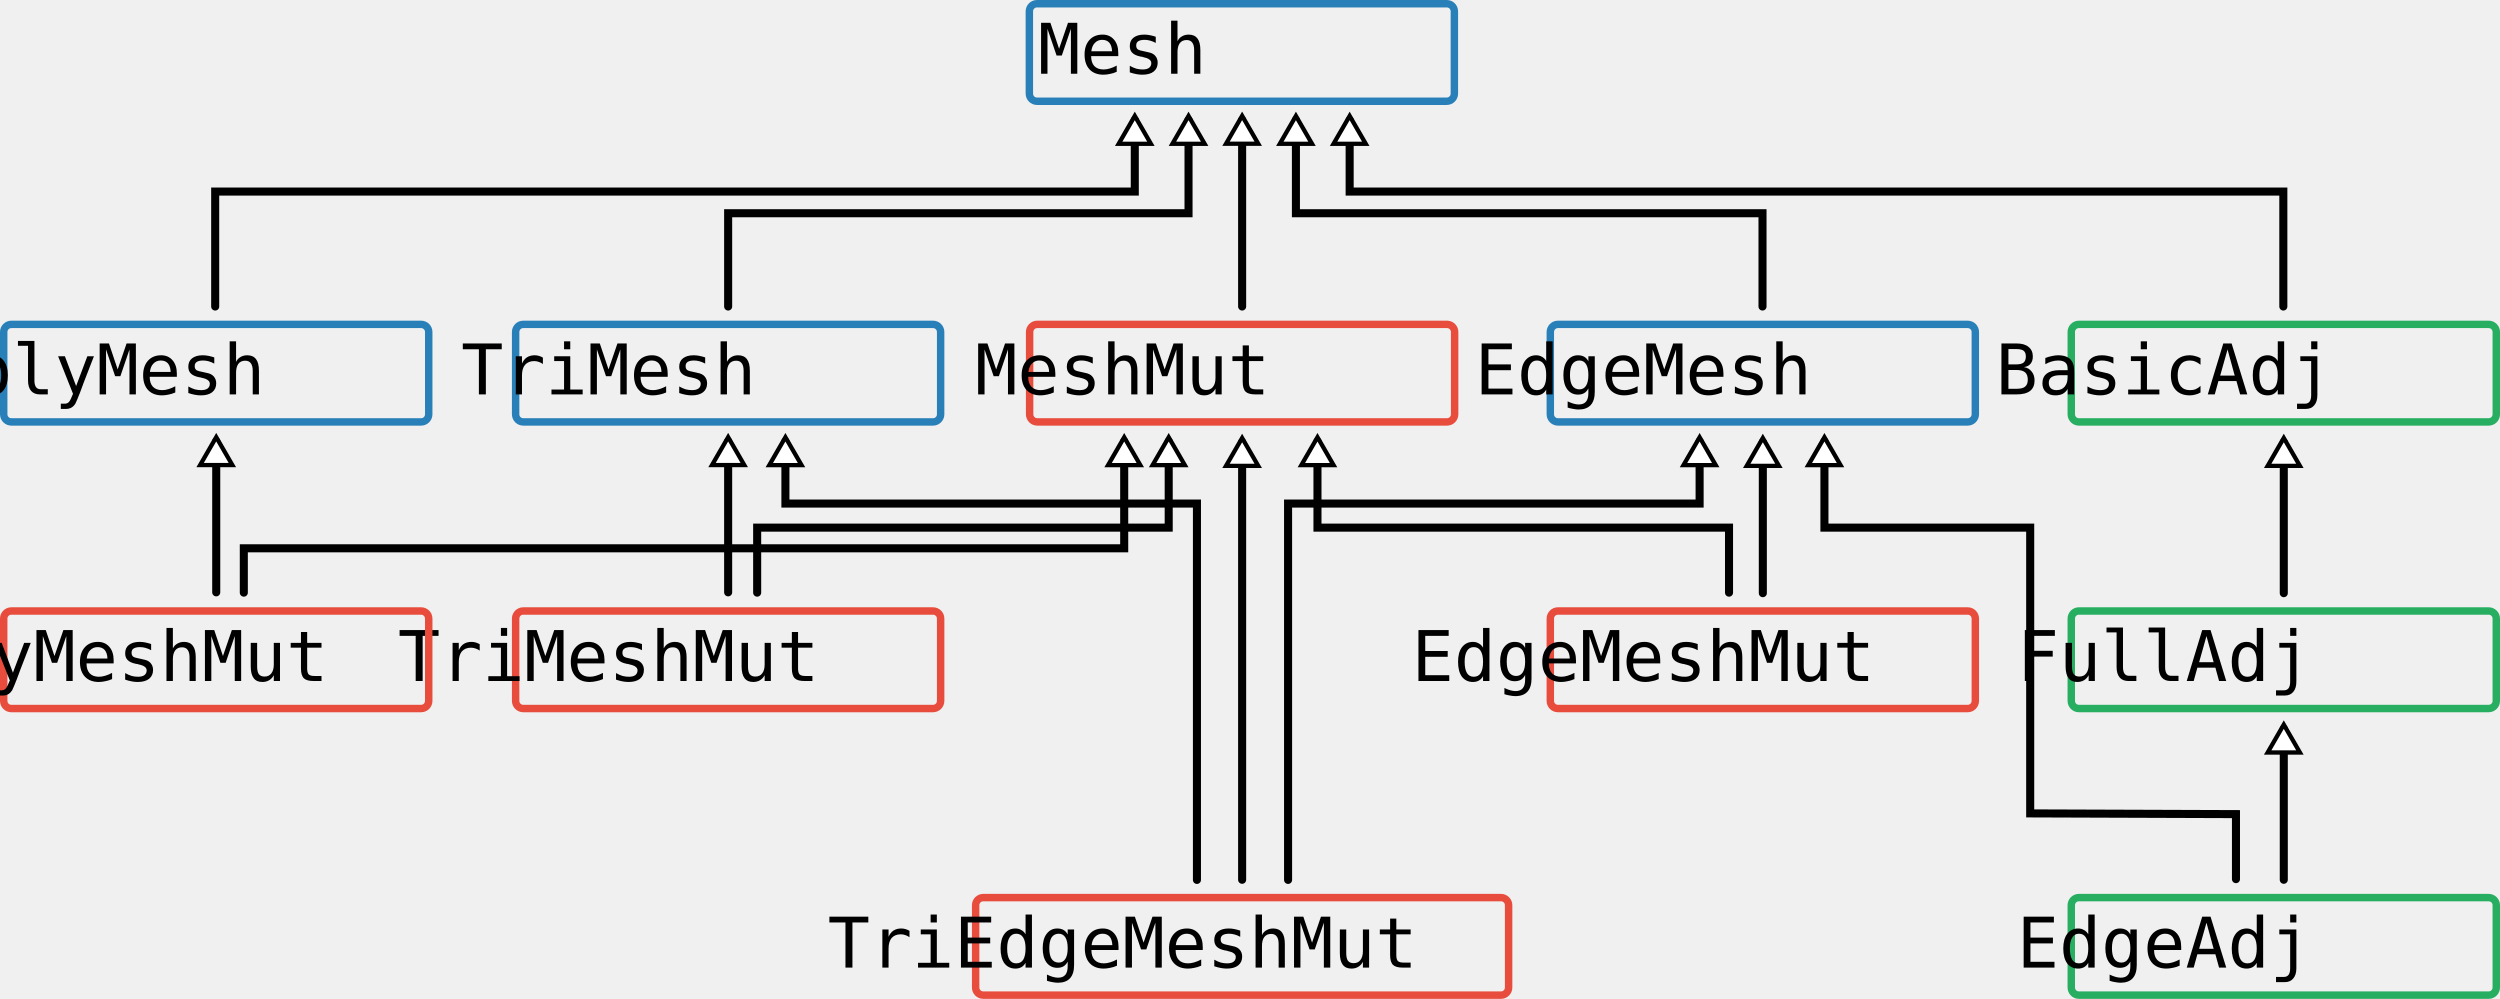
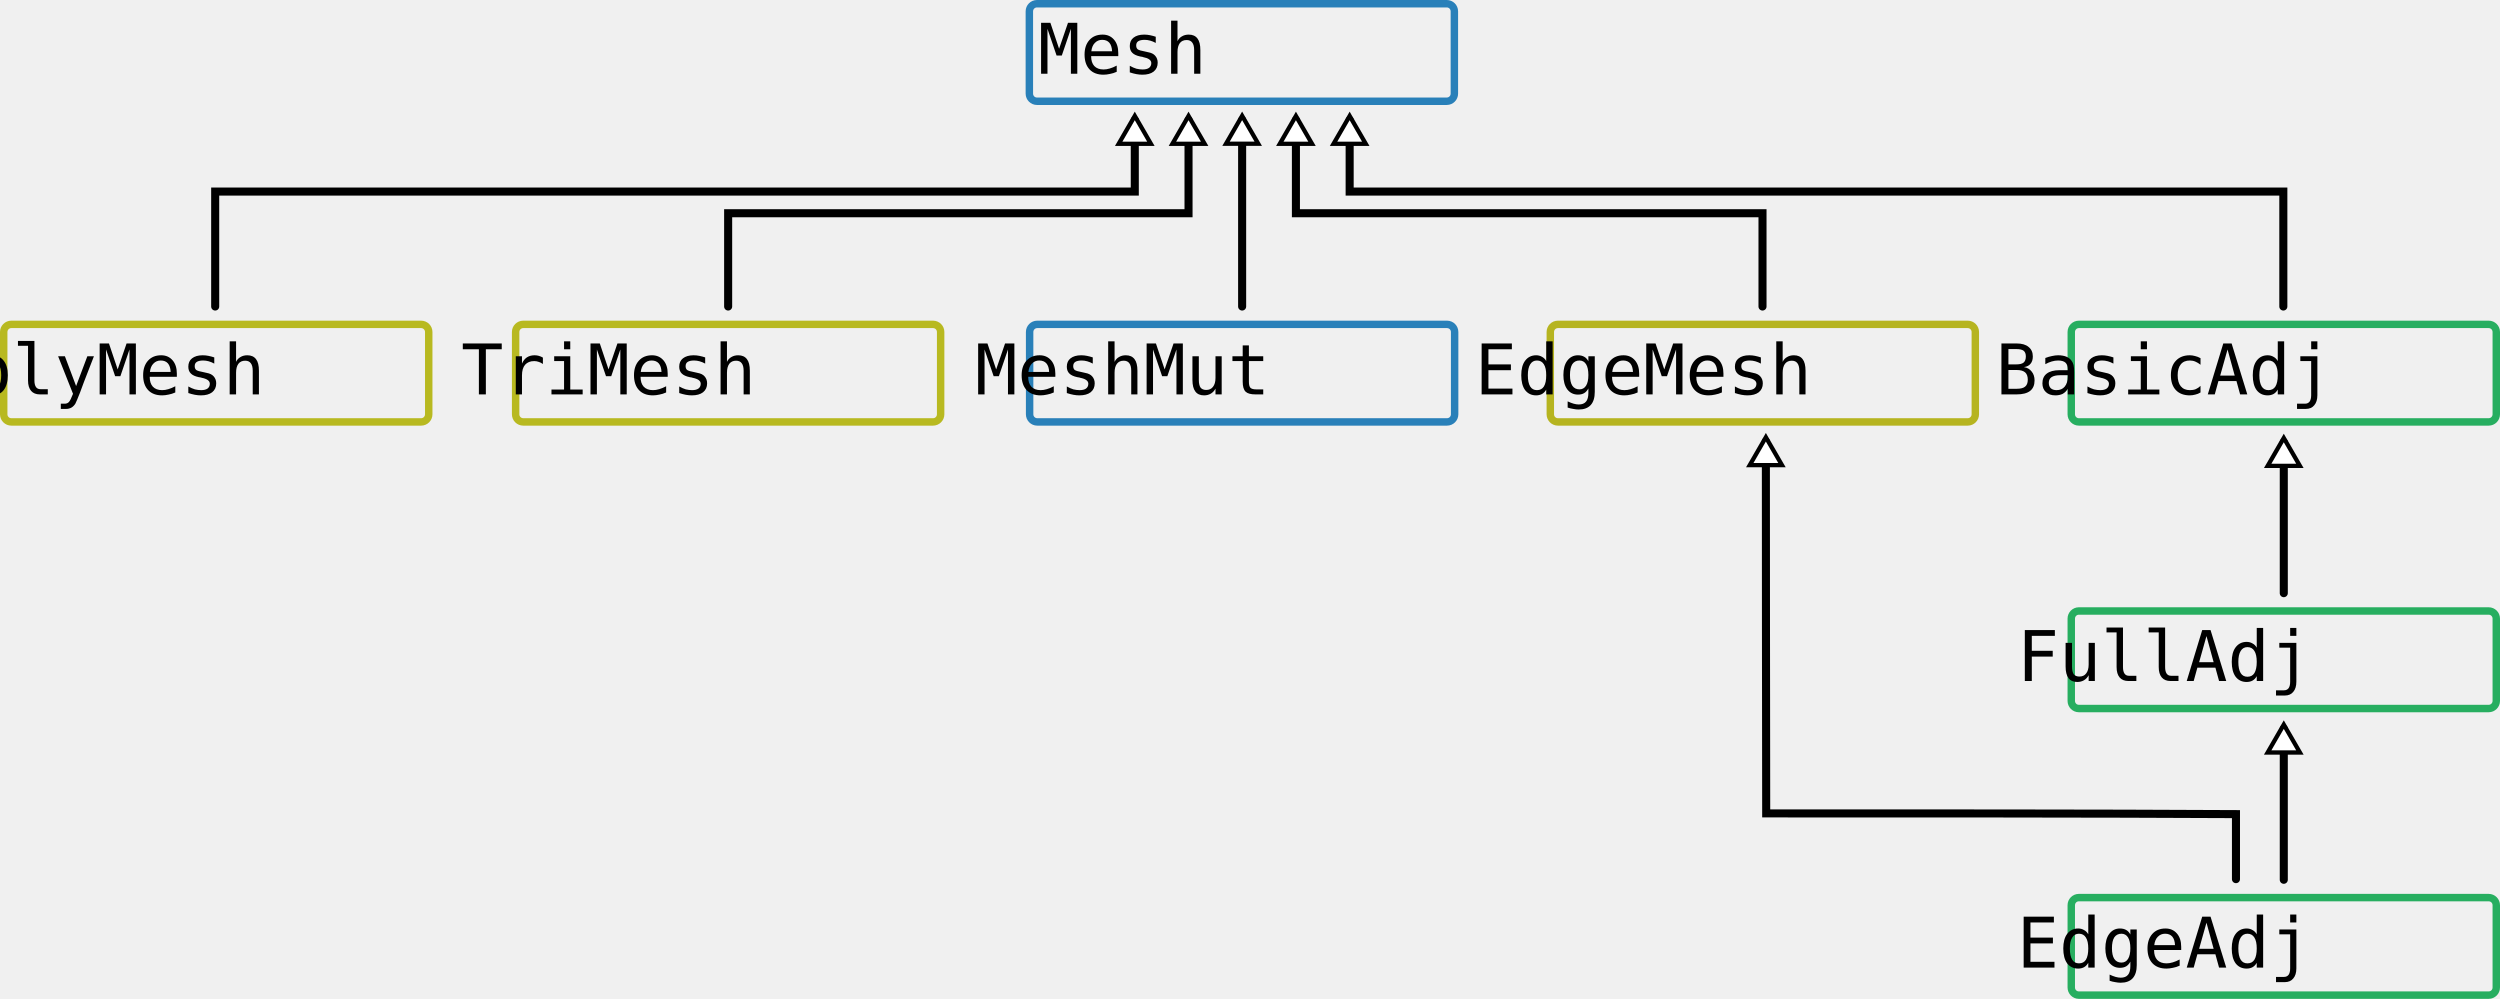
<svg xmlns="http://www.w3.org/2000/svg" width="201.659mm" height="80.572mm" viewBox="0 -150 201.659 80.572" version="1.1" id="svg1552">
  <defs id="defs1546">
    <marker orient="auto" refY="0" refX="0" id="marker3018" style="overflow:visible">
      <path id="path3016" d="M 5.77,0 -2.88,5 V -5 Z" style="fill:#ffffff;fill-rule:evenodd;stroke:#000000;stroke-width:1pt;stroke-opacity:1" transform="matrix(0.4,0,0,0.4,-1.8,0)" />
    </marker>
    <marker style="overflow:visible" id="marker2400" refX="0" refY="0" orient="auto">
      <path transform="matrix(0.4,0,0,0.4,-1.8,0)" style="fill:#ffffff;fill-rule:evenodd;stroke:#000000;stroke-width:1pt;stroke-opacity:1" d="M 5.77,0 -2.88,5 V -5 Z" id="path2398" />
    </marker>
-     <marker style="overflow:visible" id="marker1830" refX="0" refY="0" orient="auto">
-       <path transform="matrix(0.4,0,0,0.4,-1.8,0)" style="fill:#ffffff;fill-rule:evenodd;stroke:#000000;stroke-width:1pt;stroke-opacity:1" d="M 5.77,0 -2.88,5 V -5 Z" id="path1828" />
-     </marker>
-     <marker orient="auto" refY="0" refX="0" id="marker1140" style="overflow:visible">
-       <path id="path1138" d="M 5.77,0 -2.88,5 V -5 Z" style="fill:#ffffff;fill-rule:evenodd;stroke:#000000;stroke-width:1pt;stroke-opacity:1" transform="matrix(0.4,0,0,0.4,-1.8,0)" />
-     </marker>
    <marker orient="auto" refY="0" refX="0" id="marker15444" style="overflow:visible">
      <path id="path15442" d="M 5.77,0 -2.88,5 V -5 Z" style="fill:#ffffff;fill-rule:evenodd;stroke:#000000;stroke-width:1pt;stroke-opacity:1" transform="matrix(0.4,0,0,0.4,-1.8,0)" />
    </marker>
-     <marker style="overflow:visible" id="marker14256" refX="0" refY="0" orient="auto">
-       <path transform="matrix(0.4,0,0,0.4,-1.8,0)" style="fill:#ffffff;fill-rule:evenodd;stroke:#000000;stroke-width:1pt;stroke-opacity:1" d="M 5.77,0 -2.88,5 V -5 Z" id="path14254" />
-     </marker>
    <marker orient="auto" refY="0" refX="0" id="marker12054" style="overflow:visible">
      <path id="path12052" d="M 5.77,0 -2.88,5 V -5 Z" style="fill:#ffffff;fill-rule:evenodd;stroke:#000000;stroke-width:1pt;stroke-opacity:1" transform="matrix(0.4,0,0,0.4,-1.8,0)" />
-     </marker>
-     <marker style="overflow:visible" id="marker11238" refX="0" refY="0" orient="auto">
-       <path transform="matrix(0.4,0,0,0.4,-1.8,0)" style="fill:#ffffff;fill-rule:evenodd;stroke:#000000;stroke-width:1pt;stroke-opacity:1" d="M 5.77,0 -2.88,5 V -5 Z" id="path11236" />
    </marker>
    <marker style="overflow:visible" id="marker10776" refX="0" refY="0" orient="auto">
      <path transform="matrix(0.4,0,0,0.4,-1.8,0)" style="fill:#ffffff;fill-rule:evenodd;stroke:#000000;stroke-width:1pt;stroke-opacity:1" d="M 5.77,0 -2.88,5 V -5 Z" id="path10774" />
    </marker>
    <marker orient="auto" refY="0" refX="0" id="marker10254" style="overflow:visible">
      <path id="path10252" d="M 5.77,0 -2.88,5 V -5 Z" style="fill:#ffffff;fill-rule:evenodd;stroke:#000000;stroke-width:1pt;stroke-opacity:1" transform="matrix(0.4,0,0,0.4,-1.8,0)" />
    </marker>
    <marker orient="auto" refY="0" refX="0" id="marker9768" style="overflow:visible">
      <path id="path9766" d="M 5.77,0 -2.88,5 V -5 Z" style="fill:#ffffff;fill-rule:evenodd;stroke:#000000;stroke-width:1pt;stroke-opacity:1" transform="matrix(0.4,0,0,0.4,-1.8,0)" />
-     </marker>
-     <marker style="overflow:visible" id="marker9048" refX="0" refY="0" orient="auto">
-       <path transform="matrix(0.4,0,0,0.4,-1.8,0)" style="fill:#ffffff;fill-rule:evenodd;stroke:#000000;stroke-width:1pt;stroke-opacity:1" d="M 5.77,0 -2.88,5 V -5 Z" id="path9046" />
    </marker>
    <marker style="overflow:visible" id="marker8652" refX="0" refY="0" orient="auto">
      <path transform="matrix(0.4,0,0,0.4,-1.8,0)" style="fill:#ffffff;fill-rule:evenodd;stroke:#000000;stroke-width:1pt;stroke-opacity:1" d="M 5.77,0 -2.88,5 V -5 Z" id="path8650" />
    </marker>
    <marker orient="auto" refY="0" refX="0" id="marker7916" style="overflow:visible">
      <path id="path7914" d="M 5.77,0 -2.88,5 V -5 Z" style="fill:#ffffff;fill-rule:evenodd;stroke:#000000;stroke-width:1pt;stroke-opacity:1" transform="matrix(0.4,0,0,0.4,-1.8,0)" />
    </marker>
    <marker orient="auto" refY="0" refX="0" id="marker7104" style="overflow:visible">
      <path id="path7102" d="M 5.77,0 -2.88,5 V -5 Z" style="fill:#ffffff;fill-rule:evenodd;stroke:#000000;stroke-width:1pt;stroke-opacity:1" transform="matrix(0.4,0,0,0.4,-1.8,0)" />
    </marker>
    <marker style="overflow:visible" id="marker4584" refX="0" refY="0" orient="auto">
      <path transform="matrix(0.4,0,0,0.4,-1.8,0)" style="fill:#ffffff;fill-rule:evenodd;stroke:#000000;stroke-width:1pt;stroke-opacity:1" d="M 5.77,0 -2.88,5 V -5 Z" id="path4582" />
    </marker>
    <marker orient="auto" refY="0" refX="0" id="EmptyTriangleOutM" style="overflow:visible">
      <path id="path2399" d="M 5.77,0 -2.88,5 V -5 Z" style="fill:#ffffff;fill-rule:evenodd;stroke:#000000;stroke-width:1pt;stroke-opacity:1" transform="matrix(0.4,0,0,0.4,-1.8,0)" />
    </marker>
    <marker orient="auto" refY="0" refX="0" id="Arrow2Mend" style="overflow:visible">
      <path id="path2261" style="fill:#000000;fill-opacity:1;fill-rule:evenodd;stroke:#000000;stroke-width:0.625;stroke-linejoin:round;stroke-opacity:1" d="M 8.719,4.034 -2.207,0.016 8.719,-4.002 c -1.745,2.372 -1.735,5.617 -6e-7,8.035 z" transform="scale(-0.6)" />
    </marker>
    <marker orient="auto" refY="0" refX="0" id="Arrow2Send" style="overflow:visible">
      <path id="path2267" style="fill:#000000;fill-opacity:1;fill-rule:evenodd;stroke:#000000;stroke-width:0.625;stroke-linejoin:round;stroke-opacity:1" d="M 8.719,4.034 -2.207,0.016 8.719,-4.002 c -1.745,2.372 -1.735,5.617 -6e-7,8.035 z" transform="matrix(-0.3,0,0,-0.3,0.69,0)" />
    </marker>
    <marker orient="auto" refY="0" refX="0" id="Arrow1Mend" style="overflow:visible">
      <path id="path2243" d="M 0,0 5,-5 -12.5,0 5,5 Z" style="fill:#000000;fill-opacity:1;fill-rule:evenodd;stroke:#000000;stroke-width:1pt;stroke-opacity:1" transform="matrix(-0.4,0,0,-0.4,-4,0)" />
    </marker>
    <marker orient="auto" refY="0" refX="0" id="marker3598" style="overflow:visible">
      <path id="path3596" d="M 5.77,0 -2.88,5 V -5 Z" style="fill:#ffffff;fill-rule:evenodd;stroke:#000000;stroke-width:1pt;stroke-opacity:1" transform="matrix(-0.4,0,0,-0.4,1.8,0)" />
    </marker>
    <marker orient="auto" refY="0" refX="0" id="CurveIn" style="overflow:visible">
      <path id="path2420" d="m 4.625,-5.046 c -2.76,0 -5,2.24 -5,5 0,2.76 2.24,5 5,5" style="fill:none;fill-rule:evenodd;stroke:#000000;stroke-width:1pt;stroke-opacity:1" transform="scale(0.6)" />
    </marker>
    <marker orient="auto" refY="0" refX="0" id="EmptyTriangleInM" style="overflow:visible">
      <path id="path2390" d="M 5.77,0 -2.88,5 V -5 Z" style="fill:#ffffff;fill-rule:evenodd;stroke:#000000;stroke-width:1pt;stroke-opacity:1" transform="matrix(-0.4,0,0,-0.4,1.8,0)" />
    </marker>
    <marker orient="auto" refY="0" refX="0" id="Tail" style="overflow:visible">
      <g id="g2282" transform="scale(-1.2)" style="fill:#000000;fill-opacity:1;stroke:#000000;stroke-opacity:1">
        <path id="path2270" d="M -3.805,-3.959 0.544,0" style="fill:#000000;fill-opacity:1;fill-rule:evenodd;stroke:#000000;stroke-width:0.8;stroke-linecap:round;stroke-opacity:1" />
        <path id="path2272" d="M -1.287,-3.959 3.062,0" style="fill:#000000;fill-opacity:1;fill-rule:evenodd;stroke:#000000;stroke-width:0.8;stroke-linecap:round;stroke-opacity:1" />
        <path id="path2274" d="M 1.305,-3.959 5.654,0" style="fill:#000000;fill-opacity:1;fill-rule:evenodd;stroke:#000000;stroke-width:0.8;stroke-linecap:round;stroke-opacity:1" />
        <path id="path2276" d="M -3.805,4.178 0.544,0.22" style="fill:#000000;fill-opacity:1;fill-rule:evenodd;stroke:#000000;stroke-width:0.8;stroke-linecap:round;stroke-opacity:1" />
        <path id="path2278" d="M -1.287,4.178 3.062,0.22" style="fill:#000000;fill-opacity:1;fill-rule:evenodd;stroke:#000000;stroke-width:0.8;stroke-linecap:round;stroke-opacity:1" />
        <path id="path2280" d="M 1.305,4.178 5.654,0.22" style="fill:#000000;fill-opacity:1;fill-rule:evenodd;stroke:#000000;stroke-width:0.8;stroke-linecap:round;stroke-opacity:1" />
      </g>
    </marker>
  </defs>
  <g id="layer1" transform="translate(-4.542551,-159.7097)">
-     <g id="g2119" transform="translate(11.89349,33.94323)">
-       <rect style="display:inline;opacity:1;fill:none;fill-opacity:1;stroke:#e74c3c;stroke-width:0.6;stroke-linecap:round;stroke-linejoin:round;stroke-miterlimit:4;stroke-dasharray:none;stroke-dashoffset:0;stroke-opacity:1" id="rect815" width="34.283" height="7.868" x="34.242" y="25.051" ry="0.613" />
-       <text id="text2114" y="30.699" x="51.378" style="font-style:normal;font-variant:normal;font-weight:normal;font-stretch:normal;font-size:10.583px;line-height:1.25;font-family:'Linux Biolinum';-inkscape-font-specification:'Linux Biolinum';letter-spacing:0px;word-spacing:0px;fill:#000000;fill-opacity:1;stroke:none;stroke-width:0.265" xml:space="preserve">
-         <tspan style="font-style:normal;font-variant:normal;font-weight:normal;font-stretch:normal;font-size:5.644px;font-family:Inconsolata;-inkscape-font-specification:Inconsolata;text-align:center;text-anchor:middle;stroke-width:0.265" y="30.699" x="51.378" id="tspan2112">TriMeshMut</tspan>
-       </text>
-     </g>
    <g id="g2127" transform="translate(53.33207,-15.04172)">
      <rect ry="0.613" y="25.051" x="34.242" height="7.868" width="34.283" id="rect2121" style="display:inline;opacity:1;fill:none;fill-opacity:1;stroke:#2980b9;stroke-width:0.6;stroke-linecap:round;stroke-linejoin:round;stroke-miterlimit:4;stroke-dasharray:none;stroke-dashoffset:0;stroke-opacity:1" />
      <text xml:space="preserve" style="font-style:normal;font-variant:normal;font-weight:normal;font-stretch:normal;font-size:10.583px;line-height:1.25;font-family:'Linux Biolinum';-inkscape-font-specification:'Linux Biolinum';letter-spacing:0px;word-spacing:0px;fill:#000000;fill-opacity:1;stroke:none;stroke-width:0.265" x="51.378" y="30.699" id="text2125">
        <tspan x="51.378" y="30.699" style="font-style:normal;font-variant:normal;font-weight:normal;font-stretch:normal;font-size:5.644px;font-family:Inconsolata;-inkscape-font-specification:Inconsolata;text-align:center;text-anchor:middle;stroke-width:0.265" id="tspan2129">Mesh</tspan>
      </text>
    </g>
    <g id="g2139" transform="translate(53.35368,10.82442)">
-       <rect ry="0.613" y="25.051" x="34.242" height="7.868" width="34.283" id="rect2133" style="display:inline;opacity:1;fill:none;fill-opacity:1;stroke:#e74c3c;stroke-width:0.6;stroke-linecap:round;stroke-linejoin:round;stroke-miterlimit:4;stroke-dasharray:none;stroke-dashoffset:0;stroke-opacity:1" />
+       <rect ry="0.613" y="25.051" x="34.242" height="7.868" width="34.283" id="rect2133" style="display:inline;opacity:1;fill:none;fill-opacity:1;stroke:#2980b9;stroke-width:0.6;stroke-linecap:round;stroke-linejoin:round;stroke-miterlimit:4;stroke-dasharray:none;stroke-dashoffset:0;stroke-opacity:1" />
      <text xml:space="preserve" style="font-style:normal;font-variant:normal;font-weight:normal;font-stretch:normal;font-size:10.583px;line-height:1.25;font-family:'Linux Biolinum';-inkscape-font-specification:'Linux Biolinum';letter-spacing:0px;word-spacing:0px;fill:#000000;fill-opacity:1;stroke:none;stroke-width:0.265" x="51.378" y="30.699" id="text2137">
        <tspan id="tspan2135" x="51.378" y="30.699" style="font-style:normal;font-variant:normal;font-weight:normal;font-stretch:normal;font-size:5.644px;font-family:Inconsolata;-inkscape-font-specification:Inconsolata;text-align:center;text-anchor:middle;stroke-width:0.265">MeshMut</tspan>
      </text>
    </g>
    <g transform="translate(11.89349,10.82442)" id="g2147">
-       <rect style="display:inline;opacity:1;fill:none;fill-opacity:1;stroke:#2980b9;stroke-width:0.6;stroke-linecap:round;stroke-linejoin:round;stroke-miterlimit:4;stroke-dasharray:none;stroke-dashoffset:0;stroke-opacity:1" id="rect2141" width="34.283" height="7.868" x="34.242" y="25.051" ry="0.613" />
+       <rect style="display:inline;opacity:1;fill:none;fill-opacity:1;stroke:#b8b920;stroke-width:0.6;stroke-linecap:round;stroke-linejoin:round;stroke-miterlimit:4;stroke-dasharray:none;stroke-dashoffset:0;stroke-opacity:1" id="rect2141" width="34.283" height="7.868" x="34.242" y="25.051" ry="0.613" />
      <text id="text2145" y="30.699" x="51.378" style="font-style:normal;font-variant:normal;font-weight:normal;font-stretch:normal;font-size:10.583px;line-height:1.25;font-family:'Linux Biolinum';-inkscape-font-specification:'Linux Biolinum';letter-spacing:0px;word-spacing:0px;fill:#000000;fill-opacity:1;stroke:none;stroke-width:0.265" xml:space="preserve">
        <tspan style="font-style:normal;font-variant:normal;font-weight:normal;font-stretch:normal;font-size:5.644px;font-family:Inconsolata;-inkscape-font-specification:Inconsolata;text-align:center;text-anchor:middle;stroke-width:0.265" y="30.699" x="51.378" id="tspan2143">TriMesh</tspan>
      </text>
      <path style="fill:none;stroke:#000000;stroke-width:0.65;stroke-linecap:round;stroke-linejoin:miter;stroke-miterlimit:4;stroke-dasharray:none;stroke-opacity:1;marker-end:url(#EmptyTriangleOutM)" d="M 92.844,23.61 V 8.561" id="path2232" />
      <path id="path4580" d="M 51.384,23.61 V 16.085 H 88.52 V 8.567" style="fill:none;stroke:#000000;stroke-width:0.65;stroke-linecap:round;stroke-linejoin:miter;stroke-miterlimit:4;stroke-dasharray:none;stroke-opacity:1;marker-end:url(#marker4584)" />
      <path style="fill:none;stroke:#000000;stroke-width:0.65;stroke-linecap:round;stroke-linejoin:miter;stroke-miterlimit:4;stroke-dasharray:none;stroke-opacity:1;marker-end:url(#marker7104)" d="M 10.007,23.61 V 14.337 H 84.185 V 8.567" id="path7100" />
      <path style="fill:none;stroke:#000000;stroke-width:0.65;stroke-linecap:round;stroke-linejoin:miter;stroke-miterlimit:4;stroke-dasharray:none;stroke-opacity:1;marker-end:url(#marker7916)" d="M 134.819,23.61 V 16.085 H 97.182 V 8.567" id="path7910" />
      <path id="path7912" d="M 176.831,23.61 V 14.337 H 101.517 V 8.567" style="fill:none;stroke:#000000;stroke-width:0.65;stroke-linecap:round;stroke-linejoin:miter;stroke-miterlimit:4;stroke-dasharray:none;stroke-opacity:1;marker-end:url(#marker8652)" />
-       <path id="path9044" d="M 51.384,46.666 V 34.479" style="fill:none;stroke:#000000;stroke-width:0.65;stroke-linecap:round;stroke-linejoin:miter;stroke-miterlimit:4;stroke-dasharray:none;stroke-opacity:1;marker-end:url(#marker9048)" />
-       <path style="fill:none;stroke:#000000;stroke-width:0.65;stroke-linecap:round;stroke-linejoin:miter;stroke-miterlimit:4;stroke-dasharray:none;stroke-opacity:1;marker-end:url(#marker9768)" d="M 10.091,46.666 V 34.479" id="path9764" />
      <path style="fill:none;stroke:#000000;stroke-width:0.65;stroke-linecap:round;stroke-linejoin:miter;stroke-miterlimit:4;stroke-dasharray:none;stroke-opacity:1;marker-end:url(#marker10254)" d="M 176.867,46.732 V 34.546" id="path10250" />
      <path id="path10772" d="M 176.867,69.851 V 57.665" style="fill:none;stroke:#000000;stroke-width:0.65;stroke-linecap:round;stroke-linejoin:miter;stroke-miterlimit:4;stroke-dasharray:none;stroke-opacity:1;marker-end:url(#marker10776)" />
-       <path id="path11234" d="M 134.845,46.732 V 34.546" style="fill:none;stroke:#000000;stroke-width:0.65;stroke-linecap:round;stroke-linejoin:miter;stroke-miterlimit:4;stroke-dasharray:none;stroke-opacity:1;marker-end:url(#marker11238)" />
-       <path style="fill:none;stroke:#000000;stroke-width:0.65;stroke-linecap:round;stroke-linejoin:miter;stroke-miterlimit:4;stroke-dasharray:none;stroke-opacity:1;marker-end:url(#marker12054)" d="M 92.844,69.851 V 34.546" id="path12050" />
-       <path id="path14252" d="M 89.199,69.862 V 39.507 H 56.003 v -5.022" style="fill:none;stroke:#000000;stroke-width:0.65;stroke-linecap:round;stroke-linejoin:miter;stroke-miterlimit:4;stroke-dasharray:none;stroke-opacity:1;marker-end:url(#marker14256)" />
-       <path style="fill:none;stroke:#000000;stroke-width:0.65;stroke-linecap:round;stroke-linejoin:miter;stroke-miterlimit:4;stroke-dasharray:none;stroke-opacity:1;marker-end:url(#marker15444)" d="M 96.55,69.862 V 39.507 h 33.196 v -5.022" id="path15440" />
-       <path style="fill:none;stroke:#000000;stroke-width:0.65;stroke-linecap:round;stroke-linejoin:miter;stroke-miterlimit:4;stroke-dasharray:none;stroke-opacity:1;marker-end:url(#marker1140)" d="M 53.725,46.69 V 41.445 h 33.196 v -6.959" id="path1136" />
-       <path id="path1826" d="M 132.118,46.69 V 41.445 H 98.921 v -6.959" style="fill:none;stroke:#000000;stroke-width:0.65;stroke-linecap:round;stroke-linejoin:miter;stroke-miterlimit:4;stroke-dasharray:none;stroke-opacity:1;marker-end:url(#marker1830)" />
-       <path id="path2396" d="m 12.316,46.69 v -3.575 h 71.015 v -8.629" style="fill:none;stroke:#000000;stroke-width:0.65;stroke-linecap:round;stroke-linejoin:miter;stroke-miterlimit:4;stroke-dasharray:none;stroke-opacity:1;marker-end:url(#marker2400)" />
-       <path style="fill:none;stroke:#000000;stroke-width:0.65;stroke-linecap:round;stroke-linejoin:miter;stroke-miterlimit:4;stroke-dasharray:none;stroke-opacity:1;marker-end:url(#marker3018)" d="m 173.01,69.8 v -5.245 l -16.598,-0.058 0,-23.052 h -16.598 v -6.959" id="path3014" />
+       <path style="fill:none;stroke:#000000;stroke-width:0.65;stroke-linecap:round;stroke-linejoin:miter;stroke-miterlimit:4;stroke-dasharray:none;stroke-opacity:1;marker-end:url(#marker3018)" d="m 173.01,69.8 v -5.245 c -11.056,-0.062 -26.837,-0.058 -37.893,-0.058 -0.013,-10.004 -0.027,-20.007 -0.027,-30.011" id="path3014" />
    </g>
    <g id="g2155" transform="translate(-29.39965,10.82442)">
-       <rect ry="0.613" y="25.051" x="34.242" height="7.868" width="34.283" id="rect2149" style="display:inline;opacity:1;fill:none;fill-opacity:1;stroke:#2980b9;stroke-width:0.6;stroke-linecap:round;stroke-linejoin:round;stroke-miterlimit:4;stroke-dasharray:none;stroke-dashoffset:0;stroke-opacity:1" />
+       <rect ry="0.613" y="25.051" x="34.242" height="7.868" width="34.283" id="rect2149" style="display:inline;opacity:1;fill:none;fill-opacity:1;stroke:#b8b920;stroke-width:0.6;stroke-linecap:round;stroke-linejoin:round;stroke-miterlimit:4;stroke-dasharray:none;stroke-dashoffset:0;stroke-opacity:1" />
      <text xml:space="preserve" style="font-style:normal;font-variant:normal;font-weight:normal;font-stretch:normal;font-size:10.583px;line-height:1.25;font-family:'Linux Biolinum';-inkscape-font-specification:'Linux Biolinum';letter-spacing:0px;word-spacing:0px;fill:#000000;fill-opacity:1;stroke:none;stroke-width:0.265" x="51.378" y="30.699" id="text2153">
        <tspan id="tspan2151" x="51.378" y="30.699" style="font-style:normal;font-variant:normal;font-weight:normal;font-stretch:normal;font-size:5.644px;font-family:Inconsolata;-inkscape-font-specification:Inconsolata;text-align:center;text-anchor:middle;stroke-width:0.265">PolyMesh</tspan>
      </text>
    </g>
-     <g transform="translate(-29.39965,33.94323)" id="g2163">
-       <rect style="display:inline;opacity:1;fill:none;fill-opacity:1;stroke:#e74c3c;stroke-width:0.6;stroke-linecap:round;stroke-linejoin:round;stroke-miterlimit:4;stroke-dasharray:none;stroke-dashoffset:0;stroke-opacity:1" id="rect2157" width="34.283" height="7.868" x="34.242" y="25.051" ry="0.613" />
-       <text id="text2161" y="30.699" x="51.378" style="font-style:normal;font-variant:normal;font-weight:normal;font-stretch:normal;font-size:10.583px;line-height:1.25;font-family:'Linux Biolinum';-inkscape-font-specification:'Linux Biolinum';letter-spacing:0px;word-spacing:0px;fill:#000000;fill-opacity:1;stroke:none;stroke-width:0.265" xml:space="preserve">
-         <tspan style="font-style:normal;font-variant:normal;font-weight:normal;font-stretch:normal;font-size:5.644px;font-family:Inconsolata;-inkscape-font-specification:Inconsolata;text-align:center;text-anchor:middle;stroke-width:0.265" y="30.699" x="51.378" id="tspan2159">PolyMeshMut</tspan>
-       </text>
-     </g>
    <g id="g2171" transform="translate(95.3543,10.82442)">
-       <rect ry="0.613" y="25.051" x="34.242" height="7.868" width="34.283" id="rect2165" style="display:inline;opacity:1;fill:none;fill-opacity:1;stroke:#2980b9;stroke-width:0.6;stroke-linecap:round;stroke-linejoin:round;stroke-miterlimit:4;stroke-dasharray:none;stroke-dashoffset:0;stroke-opacity:1" />
+       <rect ry="0.613" y="25.051" x="34.242" height="7.868" width="34.283" id="rect2165" style="display:inline;opacity:1;fill:none;fill-opacity:1;stroke:#b6b420;stroke-width:0.6;stroke-linecap:round;stroke-linejoin:round;stroke-miterlimit:4;stroke-dasharray:none;stroke-dashoffset:0;stroke-opacity:1" />
      <text xml:space="preserve" style="font-style:normal;font-variant:normal;font-weight:normal;font-stretch:normal;font-size:10.583px;line-height:1.25;font-family:'Linux Biolinum';-inkscape-font-specification:'Linux Biolinum';letter-spacing:0px;word-spacing:0px;fill:#000000;fill-opacity:1;stroke:none;stroke-width:0.265" x="51.378" y="30.699" id="text2169">
        <tspan id="tspan2167" x="51.378" y="30.699" style="font-style:normal;font-variant:normal;font-weight:normal;font-stretch:normal;font-size:5.644px;font-family:Inconsolata;-inkscape-font-specification:Inconsolata;text-align:center;text-anchor:middle;stroke-width:0.265">EdgeMesh</tspan>
      </text>
    </g>
    <g transform="translate(137.3765,10.82442)" id="g2179">
      <rect style="display:inline;opacity:1;fill:none;fill-opacity:1;stroke:#27ae60;stroke-width:0.6;stroke-linecap:round;stroke-linejoin:round;stroke-miterlimit:4;stroke-dasharray:none;stroke-dashoffset:0;stroke-opacity:1" id="rect2173" width="34.283" height="7.868" x="34.242" y="25.051" ry="0.613" />
      <text id="text2177" y="30.699" x="51.378" style="font-style:normal;font-variant:normal;font-weight:normal;font-stretch:normal;font-size:10.583px;line-height:1.25;font-family:'Linux Biolinum';-inkscape-font-specification:'Linux Biolinum';letter-spacing:0px;word-spacing:0px;fill:#000000;fill-opacity:1;stroke:none;stroke-width:0.265" xml:space="preserve">
        <tspan style="font-style:normal;font-variant:normal;font-weight:normal;font-stretch:normal;font-size:5.644px;font-family:Inconsolata;-inkscape-font-specification:Inconsolata;text-align:center;text-anchor:middle;stroke-width:0.265" y="30.699" x="51.378" id="tspan2175">BasicAdj</tspan>
      </text>
    </g>
    <g id="g2187" transform="translate(137.3765,33.94323)">
      <rect ry="0.613" y="25.051" x="34.242" height="7.868" width="34.283" id="rect2181" style="display:inline;opacity:1;fill:none;fill-opacity:1;stroke:#27ae60;stroke-width:0.6;stroke-linecap:round;stroke-linejoin:round;stroke-miterlimit:4;stroke-dasharray:none;stroke-dashoffset:0;stroke-opacity:1" />
      <text xml:space="preserve" style="font-style:normal;font-variant:normal;font-weight:normal;font-stretch:normal;font-size:10.583px;line-height:1.25;font-family:'Linux Biolinum';-inkscape-font-specification:'Linux Biolinum';letter-spacing:0px;word-spacing:0px;fill:#000000;fill-opacity:1;stroke:none;stroke-width:0.265" x="51.378" y="30.699" id="text2185">
        <tspan id="tspan2183" x="51.378" y="30.699" style="font-style:normal;font-variant:normal;font-weight:normal;font-stretch:normal;font-size:5.644px;font-family:Inconsolata;-inkscape-font-specification:Inconsolata;text-align:center;text-anchor:middle;stroke-width:0.265">FullAdj</tspan>
      </text>
    </g>
    <g transform="translate(137.3765,57.06204)" id="g2195">
      <rect style="display:inline;opacity:1;fill:none;fill-opacity:1;stroke:#27ae60;stroke-width:0.6;stroke-linecap:round;stroke-linejoin:round;stroke-miterlimit:4;stroke-dasharray:none;stroke-dashoffset:0;stroke-opacity:1" id="rect2189" width="34.283" height="7.868" x="34.242" y="25.051" ry="0.613" />
      <text id="text2193" y="30.699" x="51.378" style="font-style:normal;font-variant:normal;font-weight:normal;font-stretch:normal;font-size:10.583px;line-height:1.25;font-family:'Linux Biolinum';-inkscape-font-specification:'Linux Biolinum';letter-spacing:0px;word-spacing:0px;fill:#000000;fill-opacity:1;stroke:none;stroke-width:0.265" xml:space="preserve">
        <tspan style="font-style:normal;font-variant:normal;font-weight:normal;font-stretch:normal;font-size:5.644px;font-family:Inconsolata;-inkscape-font-specification:Inconsolata;text-align:center;text-anchor:middle;stroke-width:0.265" y="30.699" x="51.378" id="tspan2191">EdgeAdj</tspan>
      </text>
    </g>
-     <g id="g2203" transform="translate(53.35368,57.06204)">
-       <rect ry="0.613" y="25.051" x="29.888" height="7.868" width="42.992" id="rect2197" style="display:inline;opacity:1;fill:none;fill-opacity:1;stroke:#e74c3c;stroke-width:0.6;stroke-linecap:round;stroke-linejoin:round;stroke-miterlimit:4;stroke-dasharray:none;stroke-dashoffset:0;stroke-opacity:1" />
-       <text xml:space="preserve" style="font-style:normal;font-variant:normal;font-weight:normal;font-stretch:normal;font-size:10.583px;line-height:1.25;font-family:'Linux Biolinum';-inkscape-font-specification:'Linux Biolinum';letter-spacing:0px;word-spacing:0px;fill:#000000;fill-opacity:1;stroke:none;stroke-width:0.265" x="51.378" y="30.699" id="text2201">
-         <tspan id="tspan2199" x="51.378" y="30.699" style="font-style:normal;font-variant:normal;font-weight:normal;font-stretch:normal;font-size:5.644px;font-family:Inconsolata;-inkscape-font-specification:Inconsolata;text-align:center;text-anchor:middle;stroke-width:0.265">TriEdgeMeshMut</tspan>
-       </text>
-     </g>
-     <g transform="translate(95.3543,33.94323)" id="g2230">
-       <rect style="display:inline;opacity:1;fill:none;fill-opacity:1;stroke:#e74c3c;stroke-width:0.6;stroke-linecap:round;stroke-linejoin:round;stroke-miterlimit:4;stroke-dasharray:none;stroke-dashoffset:0;stroke-opacity:1" id="rect2224" width="34.283" height="7.868" x="34.242" y="25.051" ry="0.613" />
-       <text id="text2228" y="30.699" x="51.378" style="font-style:normal;font-variant:normal;font-weight:normal;font-stretch:normal;font-size:10.583px;line-height:1.25;font-family:'Linux Biolinum';-inkscape-font-specification:'Linux Biolinum';letter-spacing:0px;word-spacing:0px;fill:#000000;fill-opacity:1;stroke:none;stroke-width:0.265" xml:space="preserve">
-         <tspan style="font-style:normal;font-variant:normal;font-weight:normal;font-stretch:normal;font-size:5.644px;font-family:Inconsolata;-inkscape-font-specification:Inconsolata;text-align:center;text-anchor:middle;stroke-width:0.265" y="30.699" x="51.378" id="tspan2226">EdgeMeshMut</tspan>
-       </text>
-     </g>
  </g>
</svg>
